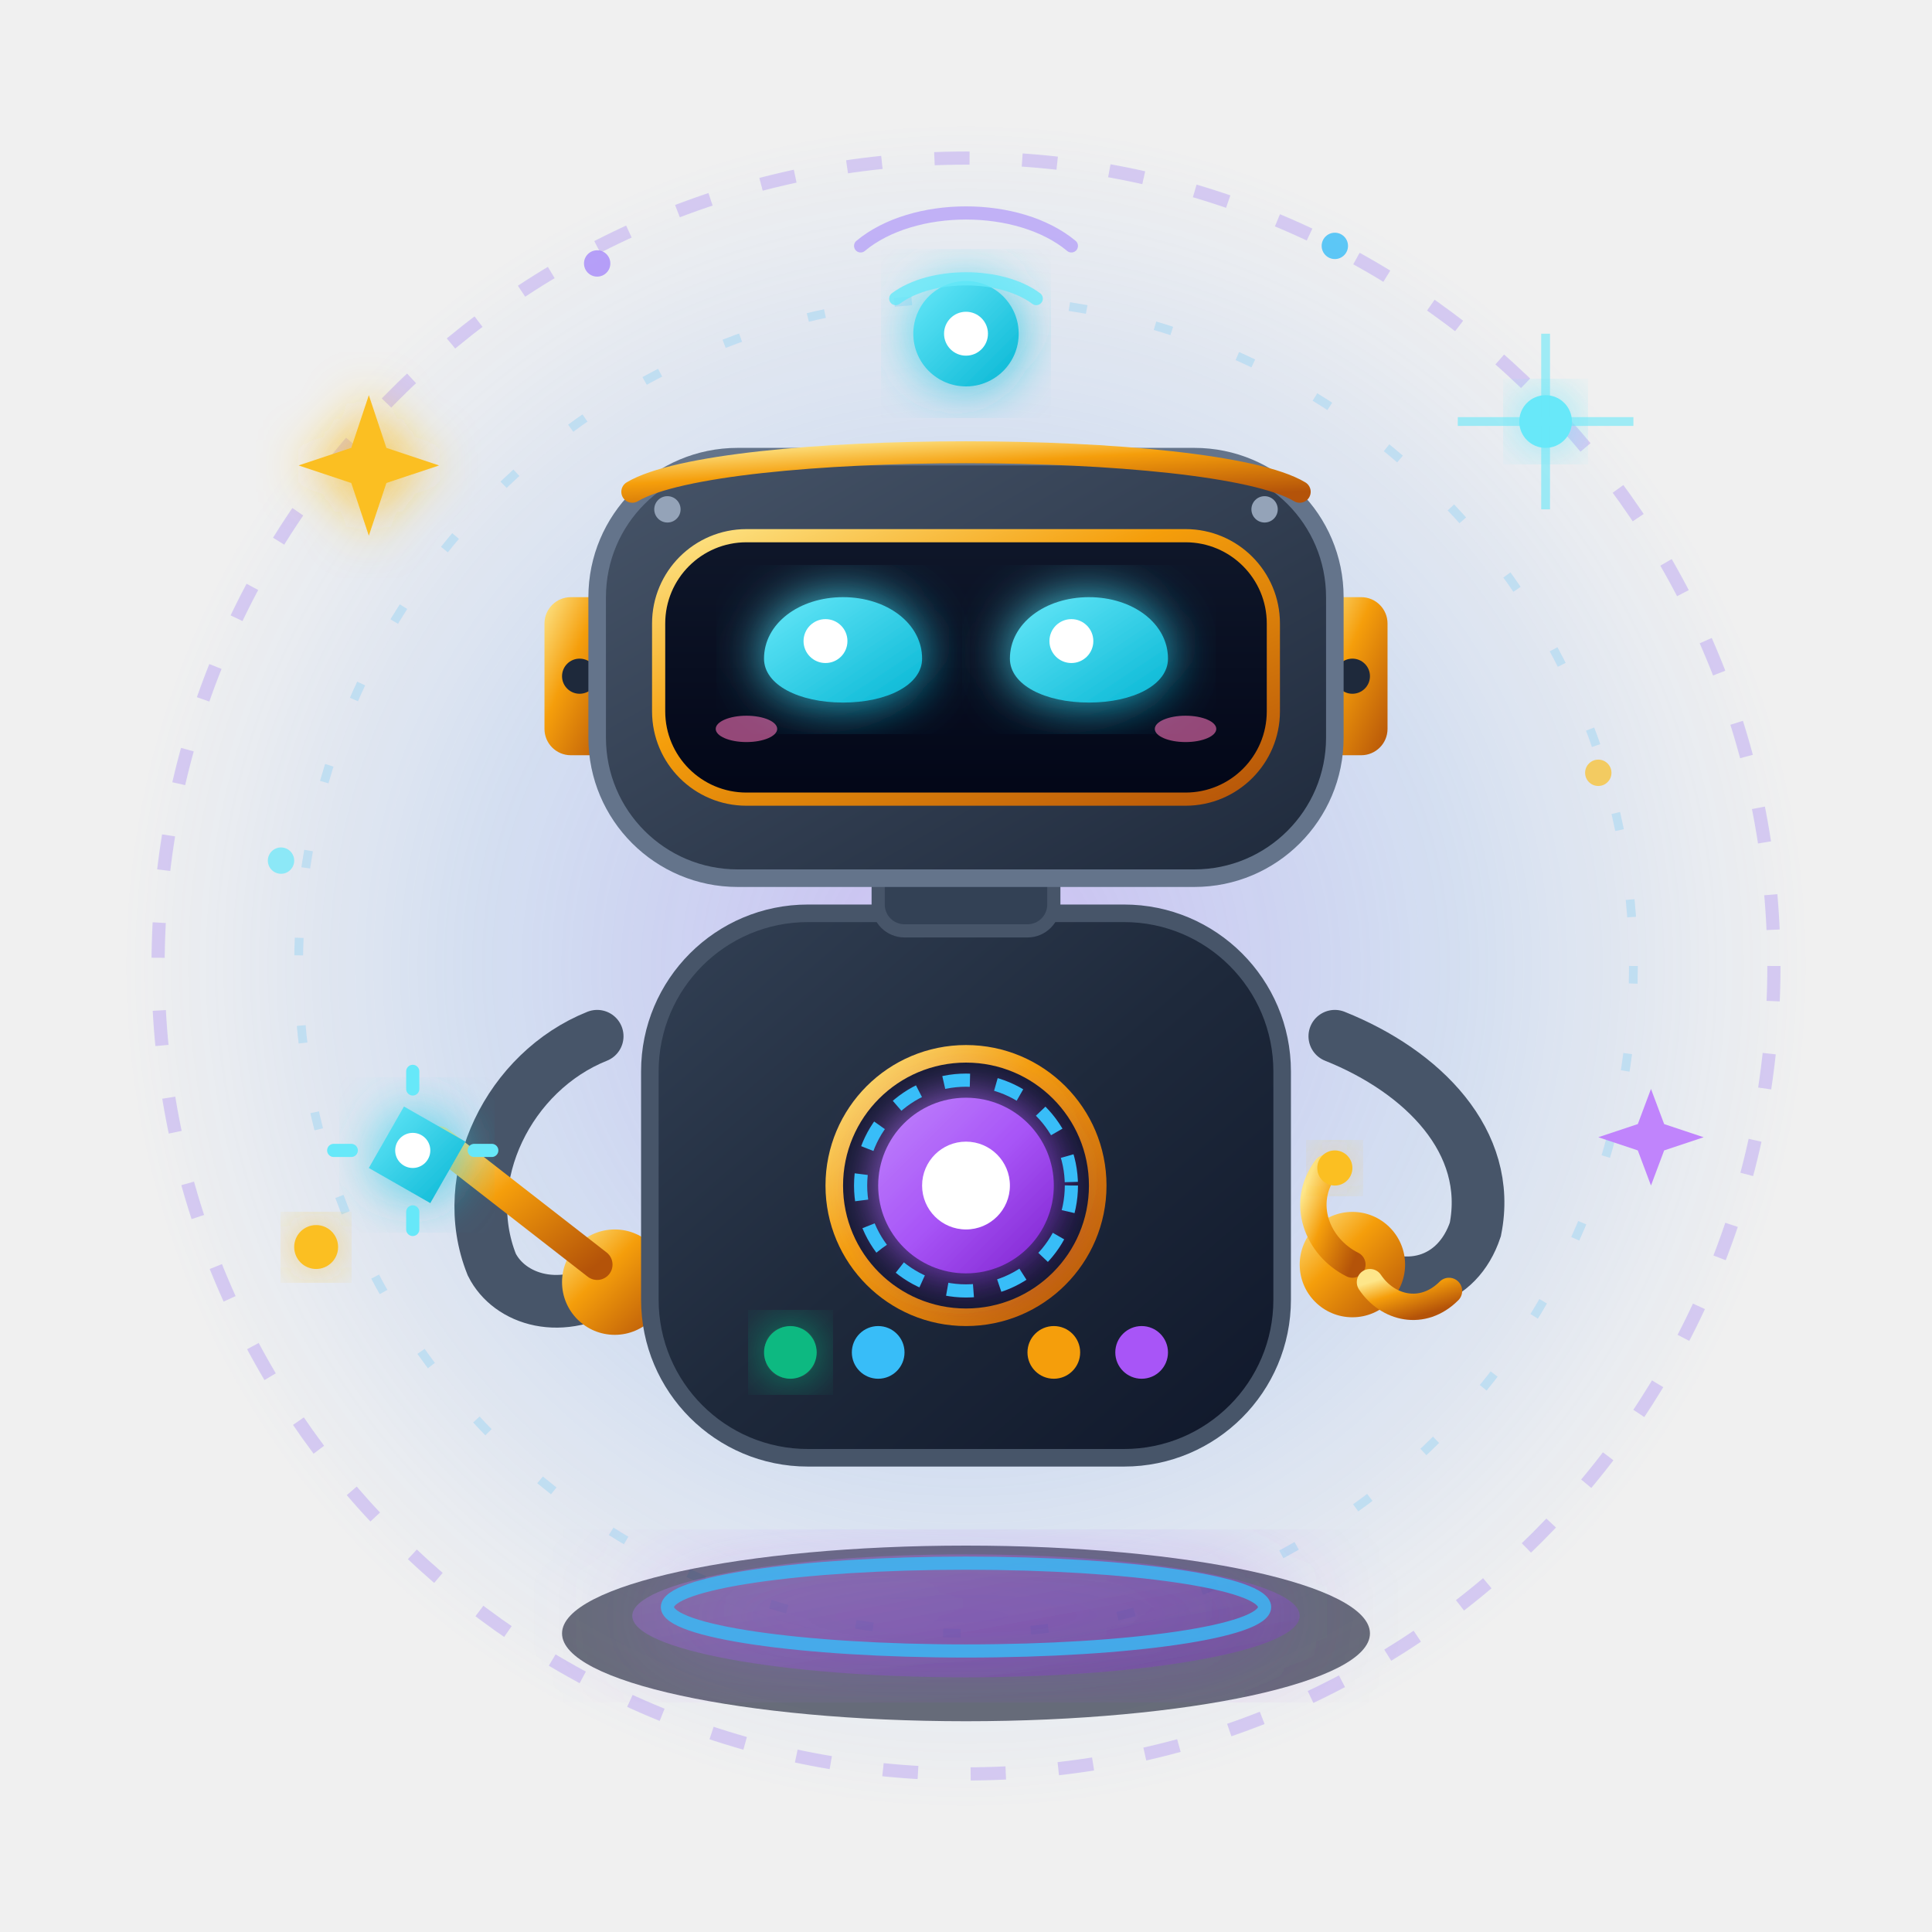
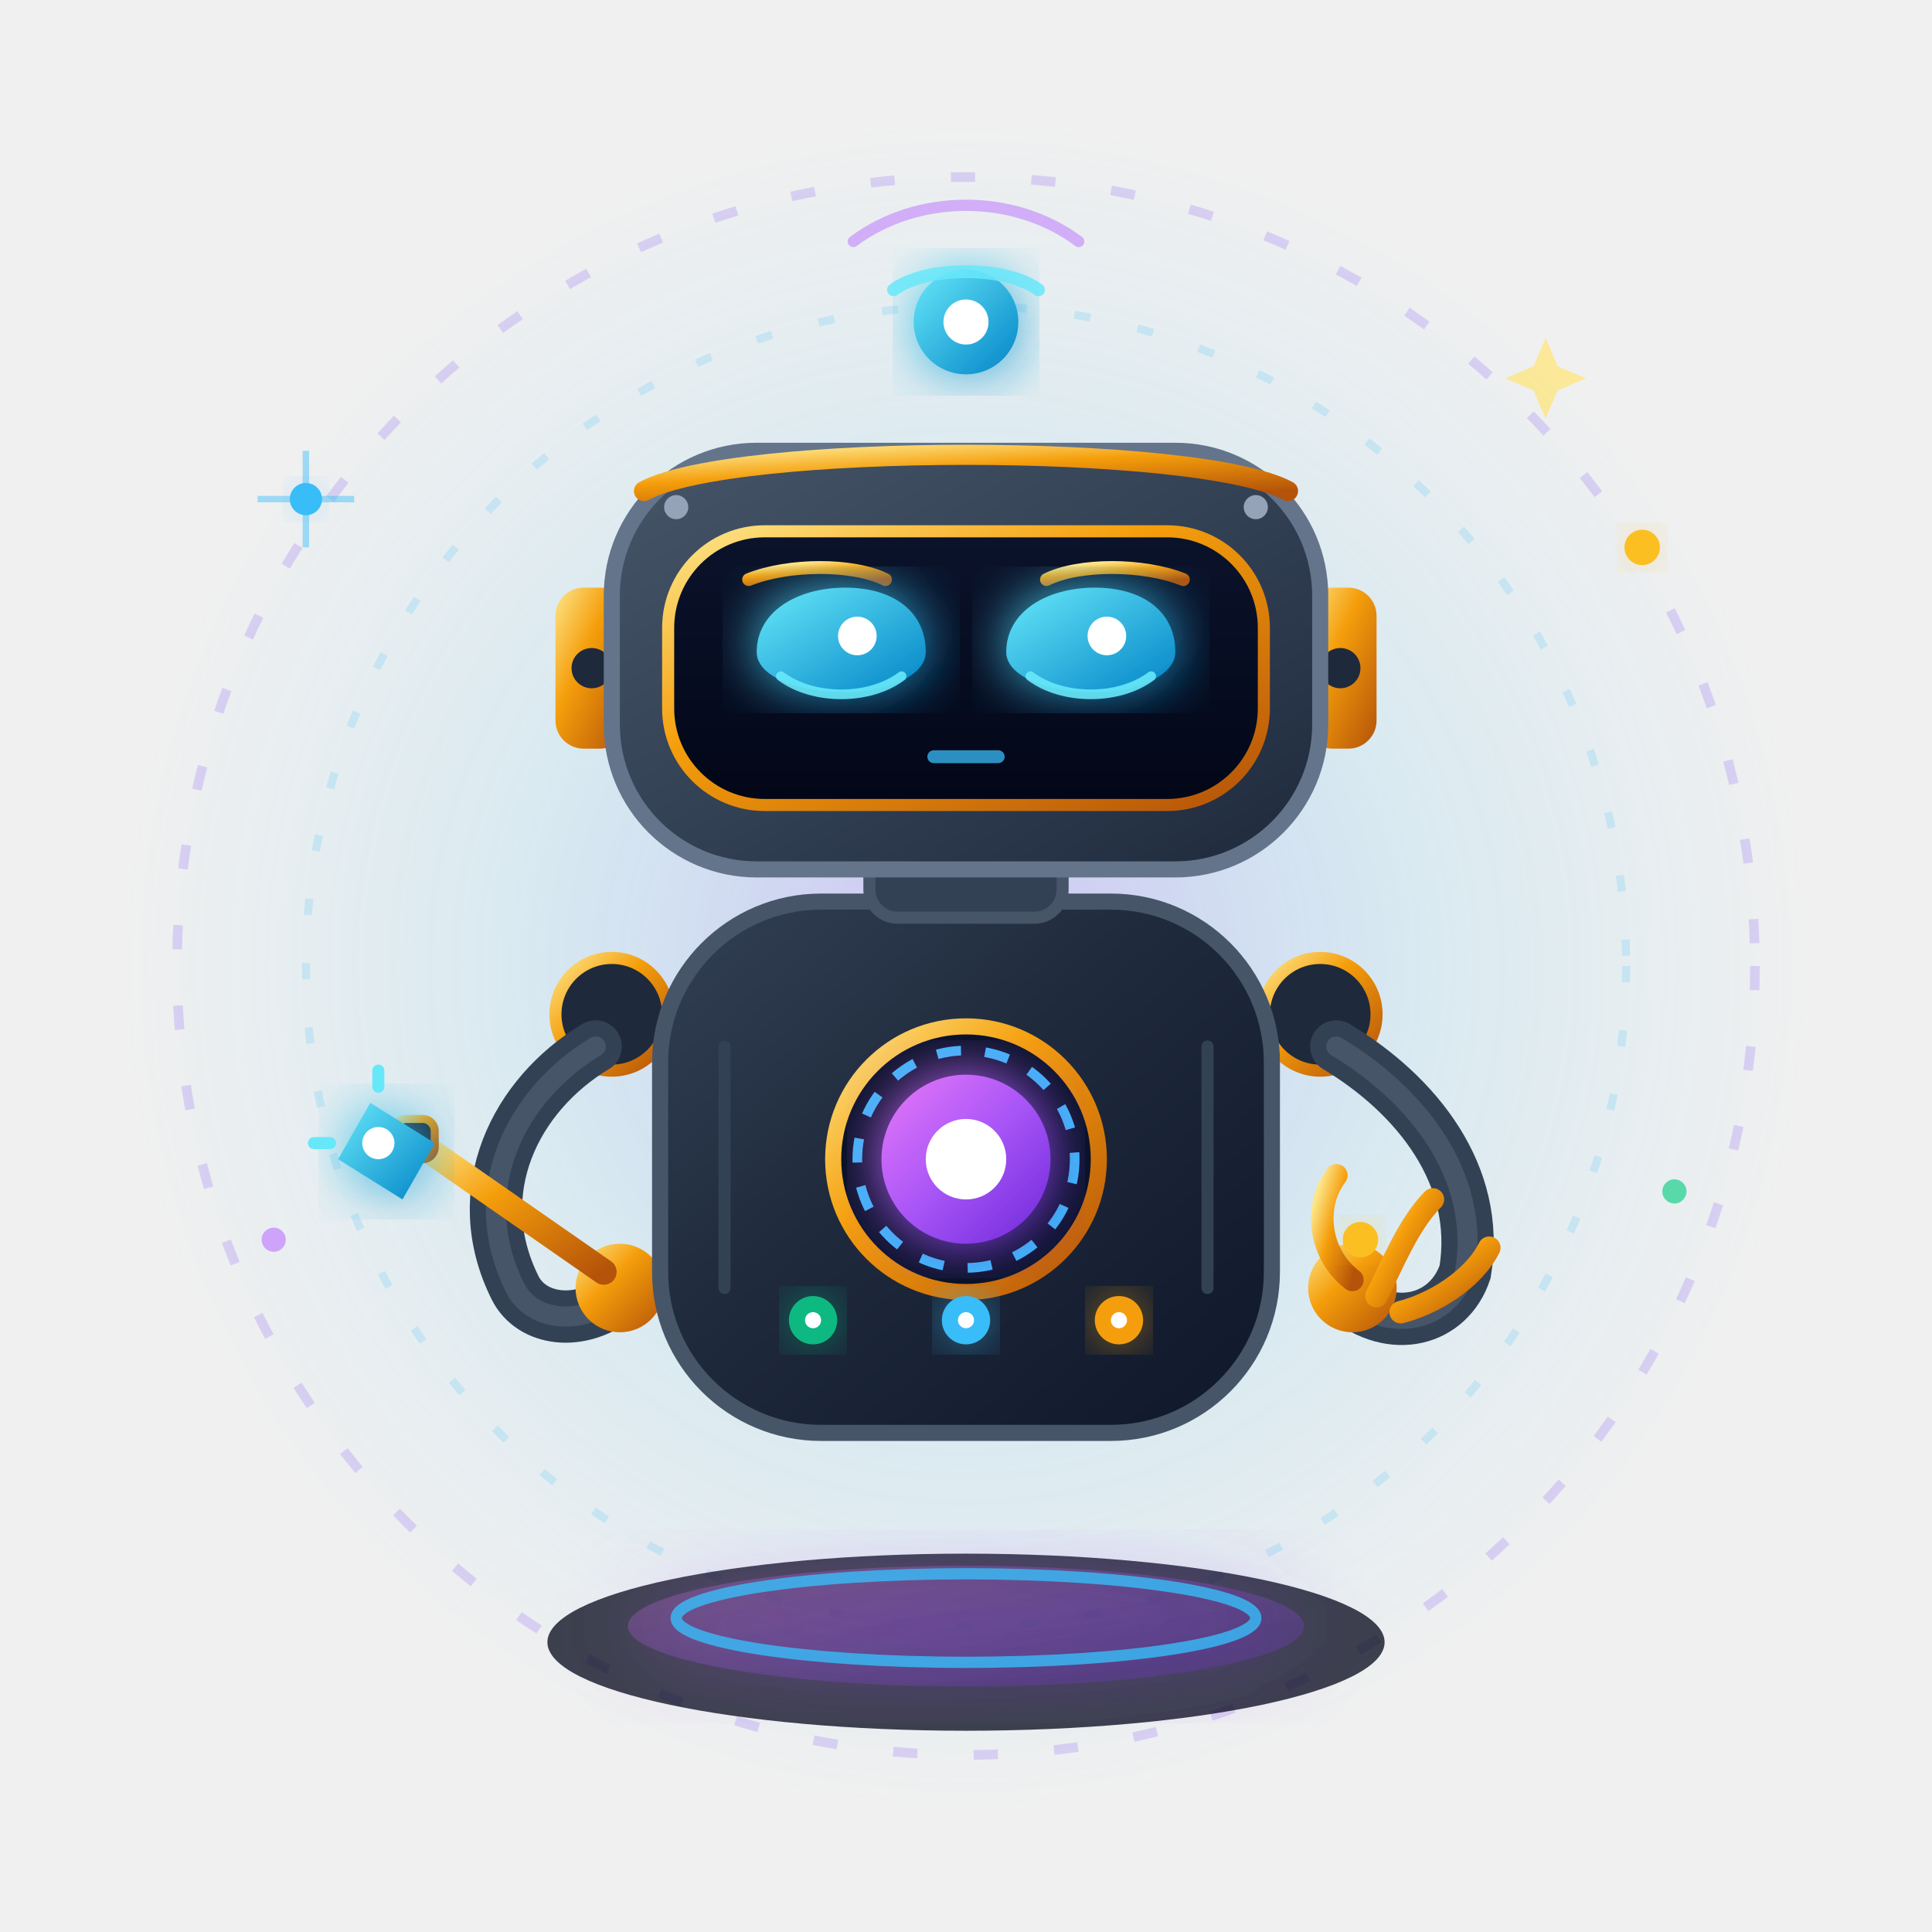
- <svg xmlns="http://www.w3.org/2000/svg" width="220" height="220" viewBox="0 0 220 220" fill="none">
+ <svg xmlns="http://www.w3.org/2000/svg" width="240" height="240" viewBox="0 0 240 240" fill="none">
  <defs>
-     <radialGradient id="aiGlow" cx="50%" cy="50%" r="50%">
-       <stop offset="0%" stop-color="#8B5CF6" stop-opacity="0.35" />
-       <stop offset="60%" stop-color="#3B82F6" stop-opacity="0.15" />
-       <stop offset="100%" stop-color="#3B82F6" stop-opacity="0" />
+     <radialGradient id="aiAtmosphere" cx="50%" cy="50%" r="50%">
+       <stop offset="0%" stop-color="#8B5CF6" stop-opacity="0.32" />
+       <stop offset="55%" stop-color="#38BDF8" stop-opacity="0.12" />
+       <stop offset="100%" stop-color="#38BDF8" stop-opacity="0" />
    </radialGradient>
-     <linearGradient id="bodyMetal" x1="0%" y1="0%" x2="100%" y2="100%">
+     <linearGradient id="metalPlate" x1="0%" y1="0%" x2="100%" y2="100%">
      <stop offset="0%" stop-color="#334155" />
-       <stop offset="50%" stop-color="#1E293B" />
+       <stop offset="45%" stop-color="#1E293B" />
      <stop offset="100%" stop-color="#0F172A" />
    </linearGradient>
-     <linearGradient id="headMetal" x1="0%" y1="0%" x2="100%" y2="100%">
+     <linearGradient id="headShell" x1="0%" y1="0%" x2="100%" y2="100%">
      <stop offset="0%" stop-color="#475569" />
+       <stop offset="50%" stop-color="#334155" />
      <stop offset="100%" stop-color="#1E293B" />
    </linearGradient>
-     <linearGradient id="brassTrim" x1="0%" y1="0%" x2="100%" y2="100%">
+     <linearGradient id="brassBezel" x1="0%" y1="0%" x2="100%" y2="100%">
      <stop offset="0%" stop-color="#FDE68A" />
      <stop offset="40%" stop-color="#F59E0B" />
      <stop offset="100%" stop-color="#B45309" />
    </linearGradient>
-     <linearGradient id="magicViolet" x1="0%" y1="0%" x2="100%" y2="100%">
-       <stop offset="0%" stop-color="#C084FC" />
-       <stop offset="50%" stop-color="#A855F7" />
-       <stop offset="100%" stop-color="#7E22CE" />
-     </linearGradient>
-     <linearGradient id="magicCyan" x1="0%" y1="0%" x2="100%" y2="100%">
-       <stop offset="0%" stop-color="#67E8F9" />
-       <stop offset="100%" stop-color="#06B6D4" />
-     </linearGradient>
-     <linearGradient id="visorScreen" x1="0%" y1="0%" x2="0%" y2="100%">
-       <stop offset="0%" stop-color="#0F172A" />
+     <linearGradient id="visorGlass" x1="0%" y1="0%" x2="0%" y2="100%">
+       <stop offset="0%" stop-color="#0B132B" />
      <stop offset="100%" stop-color="#020617" />
    </linearGradient>
-     <filter id="neonBlur" x="-30%" y="-30%" width="160%" height="160%">
-       <feGaussianBlur stdDeviation="3" result="blur" />
+     <linearGradient id="cyanCore" x1="0%" y1="0%" x2="100%" y2="100%">
+       <stop offset="0%" stop-color="#67E8F9" />
+       <stop offset="100%" stop-color="#0284C7" />
+     </linearGradient>
+     <linearGradient id="violetCore" x1="0%" y1="0%" x2="100%" y2="100%">
+       <stop offset="0%" stop-color="#E879F9" />
+       <stop offset="50%" stop-color="#A855F7" />
+       <stop offset="100%" stop-color="#6D28D9" />
+     </linearGradient>
+     <filter id="aiGlow" x="-20%" y="-20%" width="140%" height="140%">
+       <feGaussianBlur stdDeviation="3.5" result="blur" />
      <feComposite in="SourceGraphic" in2="blur" operator="over" />
    </filter>
-     <filter id="softGlow" x="-20%" y="-20%" width="140%" height="140%">
-       <feGaussianBlur stdDeviation="6" result="blur" />
+     <filter id="softGlow" x="-30%" y="-30%" width="160%" height="160%">
+       <feGaussianBlur stdDeviation="5" result="blur" />
      <feComposite in="SourceGraphic" in2="blur" operator="over" />
    </filter>
  </defs>
-   <circle cx="110" cy="110" r="96" fill="url(#aiGlow)" />
-   <circle cx="110" cy="110" r="92" stroke="#8B5CF6" stroke-opacity="0.25" stroke-dasharray="4 6" stroke-width="1.5" />
-   <circle cx="110" cy="110" r="76" stroke="#38BDF8" stroke-opacity="0.2" stroke-dasharray="2 8" stroke-width="1" />
-   <path d="M42 45 L44 51 L50 53 L44 55 L42 61 L40 55 L34 53 L40 51 Z" fill="#FBBF24" filter="url(#neonBlur)" />
-   <circle cx="176" cy="48" r="3" fill="#67E8F9" filter="url(#neonBlur)" />
-   <path d="M176 38 V58 M166 48 H186" stroke="#67E8F9" stroke-width="1" stroke-opacity="0.6" />
-   <path d="M188 124 L189.5 128 L194 129.5 L189.5 131 L188 135 L186.5 131 L182 129.5 L186.5 128 Z" fill="#C084FC" />
-   <circle cx="36" cy="142" r="2.5" fill="#FBBF24" filter="url(#neonBlur)" />
-   <circle cx="68" cy="30" r="1.5" fill="#A78BFA" opacity="0.8" />
-   <circle cx="152" cy="28" r="1.5" fill="#38BDF8" opacity="0.8" />
-   <circle cx="182" cy="88" r="1.5" fill="#FBBF24" opacity="0.7" />
-   <circle cx="32" cy="98" r="1.5" fill="#67E8F9" opacity="0.7" />
-   <ellipse cx="110" cy="186" rx="46" ry="10" fill="#0F172A" fill-opacity="0.6" />
-   <ellipse cx="110" cy="184" rx="38" ry="7" fill="url(#magicViolet)" fill-opacity="0.3" filter="url(#softGlow)" />
-   <ellipse cx="110" cy="183" rx="34" ry="5" stroke="#38BDF8" stroke-width="1.5" stroke-opacity="0.8" />
-   <path d="M68 118 C58 122 52 134 56 144 C58 148 64 150 70 146" stroke="#475569" stroke-width="6" stroke-linecap="round" fill="none" />
-   <circle cx="70" cy="146" r="6" fill="url(#brassTrim)" />
-   <path d="M68 144 L50 130" stroke="url(#brassTrim)" stroke-width="3.5" stroke-linecap="round" />
-   <polygon points="46,126 53,130 49,137 42,133" fill="url(#magicCyan)" filter="url(#neonBlur)" />
-   <circle cx="47" cy="131" r="2" fill="#FFFFFF" />
-   <path d="M47 122 V124 M47 138 V140 M38 131 H40 M54 131 H56" stroke="#67E8F9" stroke-width="1.5" stroke-linecap="round" />
-   <path d="M152 118 C162 122 170 130 168 140 C166 146 160 148 154 144" stroke="#475569" stroke-width="6" stroke-linecap="round" fill="none" />
-   <circle cx="154" cy="144" r="6" fill="url(#brassTrim)" />
-   <path d="M154 144 C150 142 148 137 151 133" stroke="url(#brassTrim)" stroke-width="3" stroke-linecap="round" fill="none" />
-   <path d="M156 146 C158 149 162 150 165 147" stroke="url(#brassTrim)" stroke-width="3" stroke-linecap="round" fill="none" />
-   <circle cx="152" cy="133" r="2" fill="#FBBF24" filter="url(#neonBlur)" />
-   <rect x="74" y="104" width="72" height="62" rx="18" fill="url(#bodyMetal)" stroke="#475569" stroke-width="2" />
-   <path d="M84 110 H136" stroke="url(#brassTrim)" stroke-width="2" stroke-linecap="round" />
-   <circle cx="110" cy="135" r="15" fill="#0F172A" stroke="url(#brassTrim)" stroke-width="2" />
-   <circle cx="110" cy="135" r="10" fill="url(#magicViolet)" filter="url(#neonBlur)" />
-   <circle cx="110" cy="135" r="5" fill="#FFFFFF" />
-   <circle cx="110" cy="135" r="12" stroke="#38BDF8" stroke-width="1.5" stroke-dasharray="3 3" />
-   <circle cx="90" cy="154" r="3" fill="#10B981" filter="url(#neonBlur)" />
-   <circle cx="100" cy="154" r="3" fill="#38BDF8" />
-   <circle cx="120" cy="154" r="3" fill="#F59E0B" />
-   <circle cx="130" cy="154" r="3" fill="#A855F7" />
-   <rect x="100" y="96" width="20" height="10" rx="3" fill="#334155" stroke="#475569" stroke-width="1.5" />
-   <line x1="104" y1="101" x2="116" y2="101" stroke="url(#brassTrim)" stroke-width="1.5" />
-   <path d="M110 54 V42" stroke="url(#brassTrim)" stroke-width="3" stroke-linecap="round" />
-   <circle cx="110" cy="38" r="6" fill="url(#magicCyan)" filter="url(#neonBlur)" />
-   <circle cx="110" cy="38" r="2.5" fill="#FFFFFF" />
-   <path d="M102 34 C106 31 114 31 118 34" stroke="#67E8F9" stroke-width="1.5" stroke-linecap="round" fill="none" opacity="0.8" />
-   <path d="M98 28 C104 23 116 23 122 28" stroke="#A78BFA" stroke-width="1.5" stroke-linecap="round" fill="none" opacity="0.6" />
-   <rect x="62" y="68" width="8" height="18" rx="3" fill="url(#brassTrim)" />
-   <rect x="150" y="68" width="8" height="18" rx="3" fill="url(#brassTrim)" />
-   <circle cx="66" cy="77" r="2" fill="#1E293B" />
-   <circle cx="154" cy="77" r="2" fill="#1E293B" />
-   <rect x="68" y="52" width="84" height="48" rx="16" fill="url(#headMetal)" stroke="#64748B" stroke-width="2" />
-   <circle cx="76" cy="58" r="1.5" fill="#94A3B8" />
-   <circle cx="144" cy="58" r="1.5" fill="#94A3B8" />
-   <rect x="75" y="61" width="70" height="30" rx="10" fill="url(#visorScreen)" stroke="url(#brassTrim)" stroke-width="1.5" />
-   <path d="M87 75 C87 71 91 68 96 68 C101 68 105 71 105 75 C105 78 101 80 96 80 C91 80 87 78 87 75 Z" fill="url(#magicCyan)" filter="url(#neonBlur)" />
-   <circle cx="94" cy="73" r="2.5" fill="#FFFFFF" />
-   <path d="M115 75 C115 71 119 68 124 68 C129 68 133 71 133 75 C133 78 129 80 124 80 C119 80 115 78 115 75 Z" fill="url(#magicCyan)" filter="url(#neonBlur)" />
-   <circle cx="122" cy="73" r="2.5" fill="#FFFFFF" />
-   <ellipse cx="85" cy="83" rx="3.5" ry="1.5" fill="#F472B6" opacity="0.6" />
-   <ellipse cx="135" cy="83" rx="3.5" ry="1.5" fill="#F472B6" opacity="0.6" />
-   <path d="M72 56 C82 50 138 50 148 56" stroke="url(#brassTrim)" stroke-width="2.5" stroke-linecap="round" fill="none" />
+   <circle cx="120" cy="120" r="105" fill="url(#aiAtmosphere)" />
+   <circle cx="120" cy="120" r="98" stroke="#8B5CF6" stroke-opacity="0.22" stroke-dasharray="3 7" stroke-width="1.2" />
+   <circle cx="120" cy="120" r="82" stroke="#38BDF8" stroke-opacity="0.18" stroke-dasharray="2 6" stroke-width="1" />
+   <circle cx="38" cy="62" r="2" fill="#38BDF8" filter="url(#aiGlow)" />
+   <path d="M38 56 V68 M32 62 H44" stroke="#38BDF8" stroke-width="0.8" stroke-opacity="0.45" />
+   <circle cx="204" cy="68" r="2.2" fill="#FBBF24" filter="url(#aiGlow)" />
+   <circle cx="208" cy="148" r="1.5" fill="#34D399" opacity="0.8" />
+   <circle cx="34" cy="154" r="1.5" fill="#C084FC" opacity="0.7" />
+   <path d="M192 42 L193.5 45.5 L197 47 L193.5 48.5 L192 52 L190.5 48.5 L187 47 L190.5 45.5 Z" fill="#FDE68A" opacity="0.85" />
+   <ellipse cx="120" cy="204" rx="52" ry="11" fill="#020617" fill-opacity="0.75" />
+   <ellipse cx="120" cy="202" rx="42" ry="7.5" fill="url(#violetCore)" fill-opacity="0.25" filter="url(#softGlow)" />
+   <ellipse cx="120" cy="201" rx="36" ry="5.5" stroke="#38BDF8" stroke-width="1.4" stroke-opacity="0.8" />
+   <line x1="84" y1="201" x2="156" y2="201" stroke="url(#brassBezel)" stroke-width="1" stroke-opacity="0.5" />
+   <g id="left-arm">
+     <circle cx="76" cy="126" r="7" fill="#1E293B" stroke="url(#brassBezel)" stroke-width="1.5" />
+     <path d="M74 130 C64 136 58 148 64 160 C66 164 72 165 77 161" stroke="#334155" stroke-width="6.5" stroke-linecap="round" fill="none" />
+     <path d="M74 130 C64 136 58 148 64 160 C66 164 72 165 77 161" stroke="#475569" stroke-width="2.5" stroke-linecap="round" fill="none" />
+     <circle cx="77" cy="160" r="5.5" fill="url(#brassBezel)" />
+     <path d="M75 158 L52 142" stroke="url(#brassBezel)" stroke-width="3.2" stroke-linecap="round" />
+     <rect x="49" y="139" width="5" height="5" rx="1.5" fill="#1E293B" stroke="url(#brassBezel)" stroke-width="1" />
+     <polygon points="46,137 54,142 50,149 42,144" fill="url(#cyanCore)" filter="url(#aiGlow)" />
+     <circle cx="47" cy="142" r="2" fill="#FFFFFF" />
+     <line x1="47" y1="133" x2="47" y2="135" stroke="#67E8F9" stroke-width="1.5" stroke-linecap="round" />
+     <line x1="39" y1="142" x2="41" y2="142" stroke="#67E8F9" stroke-width="1.5" stroke-linecap="round" />
+   </g>
+   <g id="right-arm">
+     <circle cx="164" cy="126" r="7" fill="#1E293B" stroke="url(#brassBezel)" stroke-width="1.5" />
+     <path d="M166 130 C176 136 184 146 182 158 C180 164 173 166 167 161" stroke="#334155" stroke-width="6.5" stroke-linecap="round" fill="none" />
+     <path d="M166 130 C176 136 184 146 182 158 C180 164 173 166 167 161" stroke="#475569" stroke-width="2.5" stroke-linecap="round" fill="none" />
+     <circle cx="168" cy="160" r="5.5" fill="url(#brassBezel)" />
+     <path d="M168 159 C164 156 163 150 166 146" stroke="url(#brassBezel)" stroke-width="2.8" stroke-linecap="round" fill="none" />
+     <path d="M171 161 C173 157 175 152 178 149" stroke="url(#brassBezel)" stroke-width="2.8" stroke-linecap="round" fill="none" />
+     <path d="M174 163 C178 162 183 159 185 155" stroke="url(#brassBezel)" stroke-width="2.8" stroke-linecap="round" fill="none" />
+     <circle cx="169" cy="154" r="2.2" fill="#FBBF24" filter="url(#aiGlow)" />
+   </g>
+   <g id="torso">
+     <rect x="82" y="112" width="76" height="66" rx="20" fill="url(#metalPlate)" stroke="#475569" stroke-width="2" />
+     <path d="M92 118 H148" stroke="url(#brassBezel)" stroke-width="2" stroke-linecap="round" />
+     <line x1="90" y1="130" x2="90" y2="160" stroke="#334155" stroke-width="1.5" stroke-linecap="round" />
+     <line x1="150" y1="130" x2="150" y2="160" stroke="#334155" stroke-width="1.5" stroke-linecap="round" />
+     <circle cx="120" cy="144" r="16.5" fill="#0B132B" stroke="url(#brassBezel)" stroke-width="2" />
+     <circle cx="120" cy="144" r="13.5" stroke="#38BDF8" stroke-width="1.2" stroke-dasharray="3 3" />
+     <circle cx="120" cy="144" r="10.5" fill="url(#violetCore)" filter="url(#aiGlow)" />
+     <circle cx="120" cy="144" r="5" fill="#FFFFFF" />
+     <g transform="translate(101, 164)">
+       <circle cx="0" cy="0" r="3" fill="#10B981" filter="url(#aiGlow)" />
+       <circle cx="0" cy="0" r="1" fill="#FFFFFF" />
+       <circle cx="19" cy="0" r="3" fill="#38BDF8" filter="url(#aiGlow)" />
+       <circle cx="19" cy="0" r="1" fill="#FFFFFF" />
+       <circle cx="38" cy="0" r="3" fill="#F59E0B" filter="url(#aiGlow)" />
+       <circle cx="38" cy="0" r="1" fill="#FFFFFF" />
+     </g>
+   </g>
+   <g id="neck">
+     <rect x="108" y="103" width="24" height="11" rx="3.5" fill="#334155" stroke="#475569" stroke-width="1.5" />
+     <line x1="112" y1="108" x2="128" y2="108" stroke="url(#brassBezel)" stroke-width="1.8" stroke-linecap="round" />
+   </g>
+   <g id="head">
+     <path d="M120 58 V44" stroke="url(#brassBezel)" stroke-width="3" stroke-linecap="round" />
+     <circle cx="120" cy="40" r="6.5" fill="url(#cyanCore)" filter="url(#aiGlow)" />
+     <circle cx="120" cy="40" r="2.8" fill="#FFFFFF" />
+     <path d="M111 36 C115 33 125 33 129 36" stroke="#67E8F9" stroke-width="1.6" stroke-linecap="round" fill="none" opacity="0.85" />
+     <path d="M106 30 C114 24 126 24 134 30" stroke="#C084FC" stroke-width="1.4" stroke-linecap="round" fill="none" opacity="0.6" />
+     <rect x="69" y="73" width="9" height="20" rx="3.5" fill="url(#brassBezel)" />
+     <rect x="162" y="73" width="9" height="20" rx="3.5" fill="url(#brassBezel)" />
+     <circle cx="73.5" cy="83" r="2.5" fill="#1E293B" />
+     <circle cx="166.5" cy="83" r="2.5" fill="#1E293B" />
+     <rect x="76" y="56" width="88" height="52" rx="18" fill="url(#headShell)" stroke="#64748B" stroke-width="2" />
+     <circle cx="84" cy="63" r="1.5" fill="#94A3B8" />
+     <circle cx="156" cy="63" r="1.5" fill="#94A3B8" />
+     <path d="M80 61 C91 55 149 55 160 61" stroke="url(#brassBezel)" stroke-width="2.5" stroke-linecap="round" fill="none" />
+     <rect x="83" y="66" width="74" height="34" rx="12" fill="url(#visorGlass)" stroke="url(#brassBezel)" stroke-width="1.5" />
+     <path d="M93 72 C98 70 106 70 110 72" stroke="url(#brassBezel)" stroke-width="1.6" stroke-linecap="round" />
+     <path d="M130 72 C134 70 142 70 147 72" stroke="url(#brassBezel)" stroke-width="1.6" stroke-linecap="round" />
+     <path d="M94 81 C94 76 99 73 105 73 C111 73 115 76 115 81 C115 84 110 86 105 86 C99 86 94 84 94 81 Z" fill="url(#cyanCore)" filter="url(#aiGlow)" />
+     <circle cx="106.5" cy="79" r="2.4" fill="#FFFFFF" />
+     <path d="M97 84 C101 87 108 87 112 84" stroke="#67E8F9" stroke-width="1.2" stroke-linecap="round" opacity="0.9" />
+     <path d="M125 81 C125 76 130 73 136 73 C142 73 146 76 146 81 C146 84 141 86 136 86 C130 86 125 84 125 81 Z" fill="url(#cyanCore)" filter="url(#aiGlow)" />
+     <circle cx="137.5" cy="79" r="2.4" fill="#FFFFFF" />
+     <path d="M128 84 C132 87 139 87 143 84" stroke="#67E8F9" stroke-width="1.2" stroke-linecap="round" opacity="0.9" />
+     <line x1="116" y1="94" x2="124" y2="94" stroke="#38BDF8" stroke-width="1.6" stroke-linecap="round" opacity="0.75" />
+   </g>
</svg>
